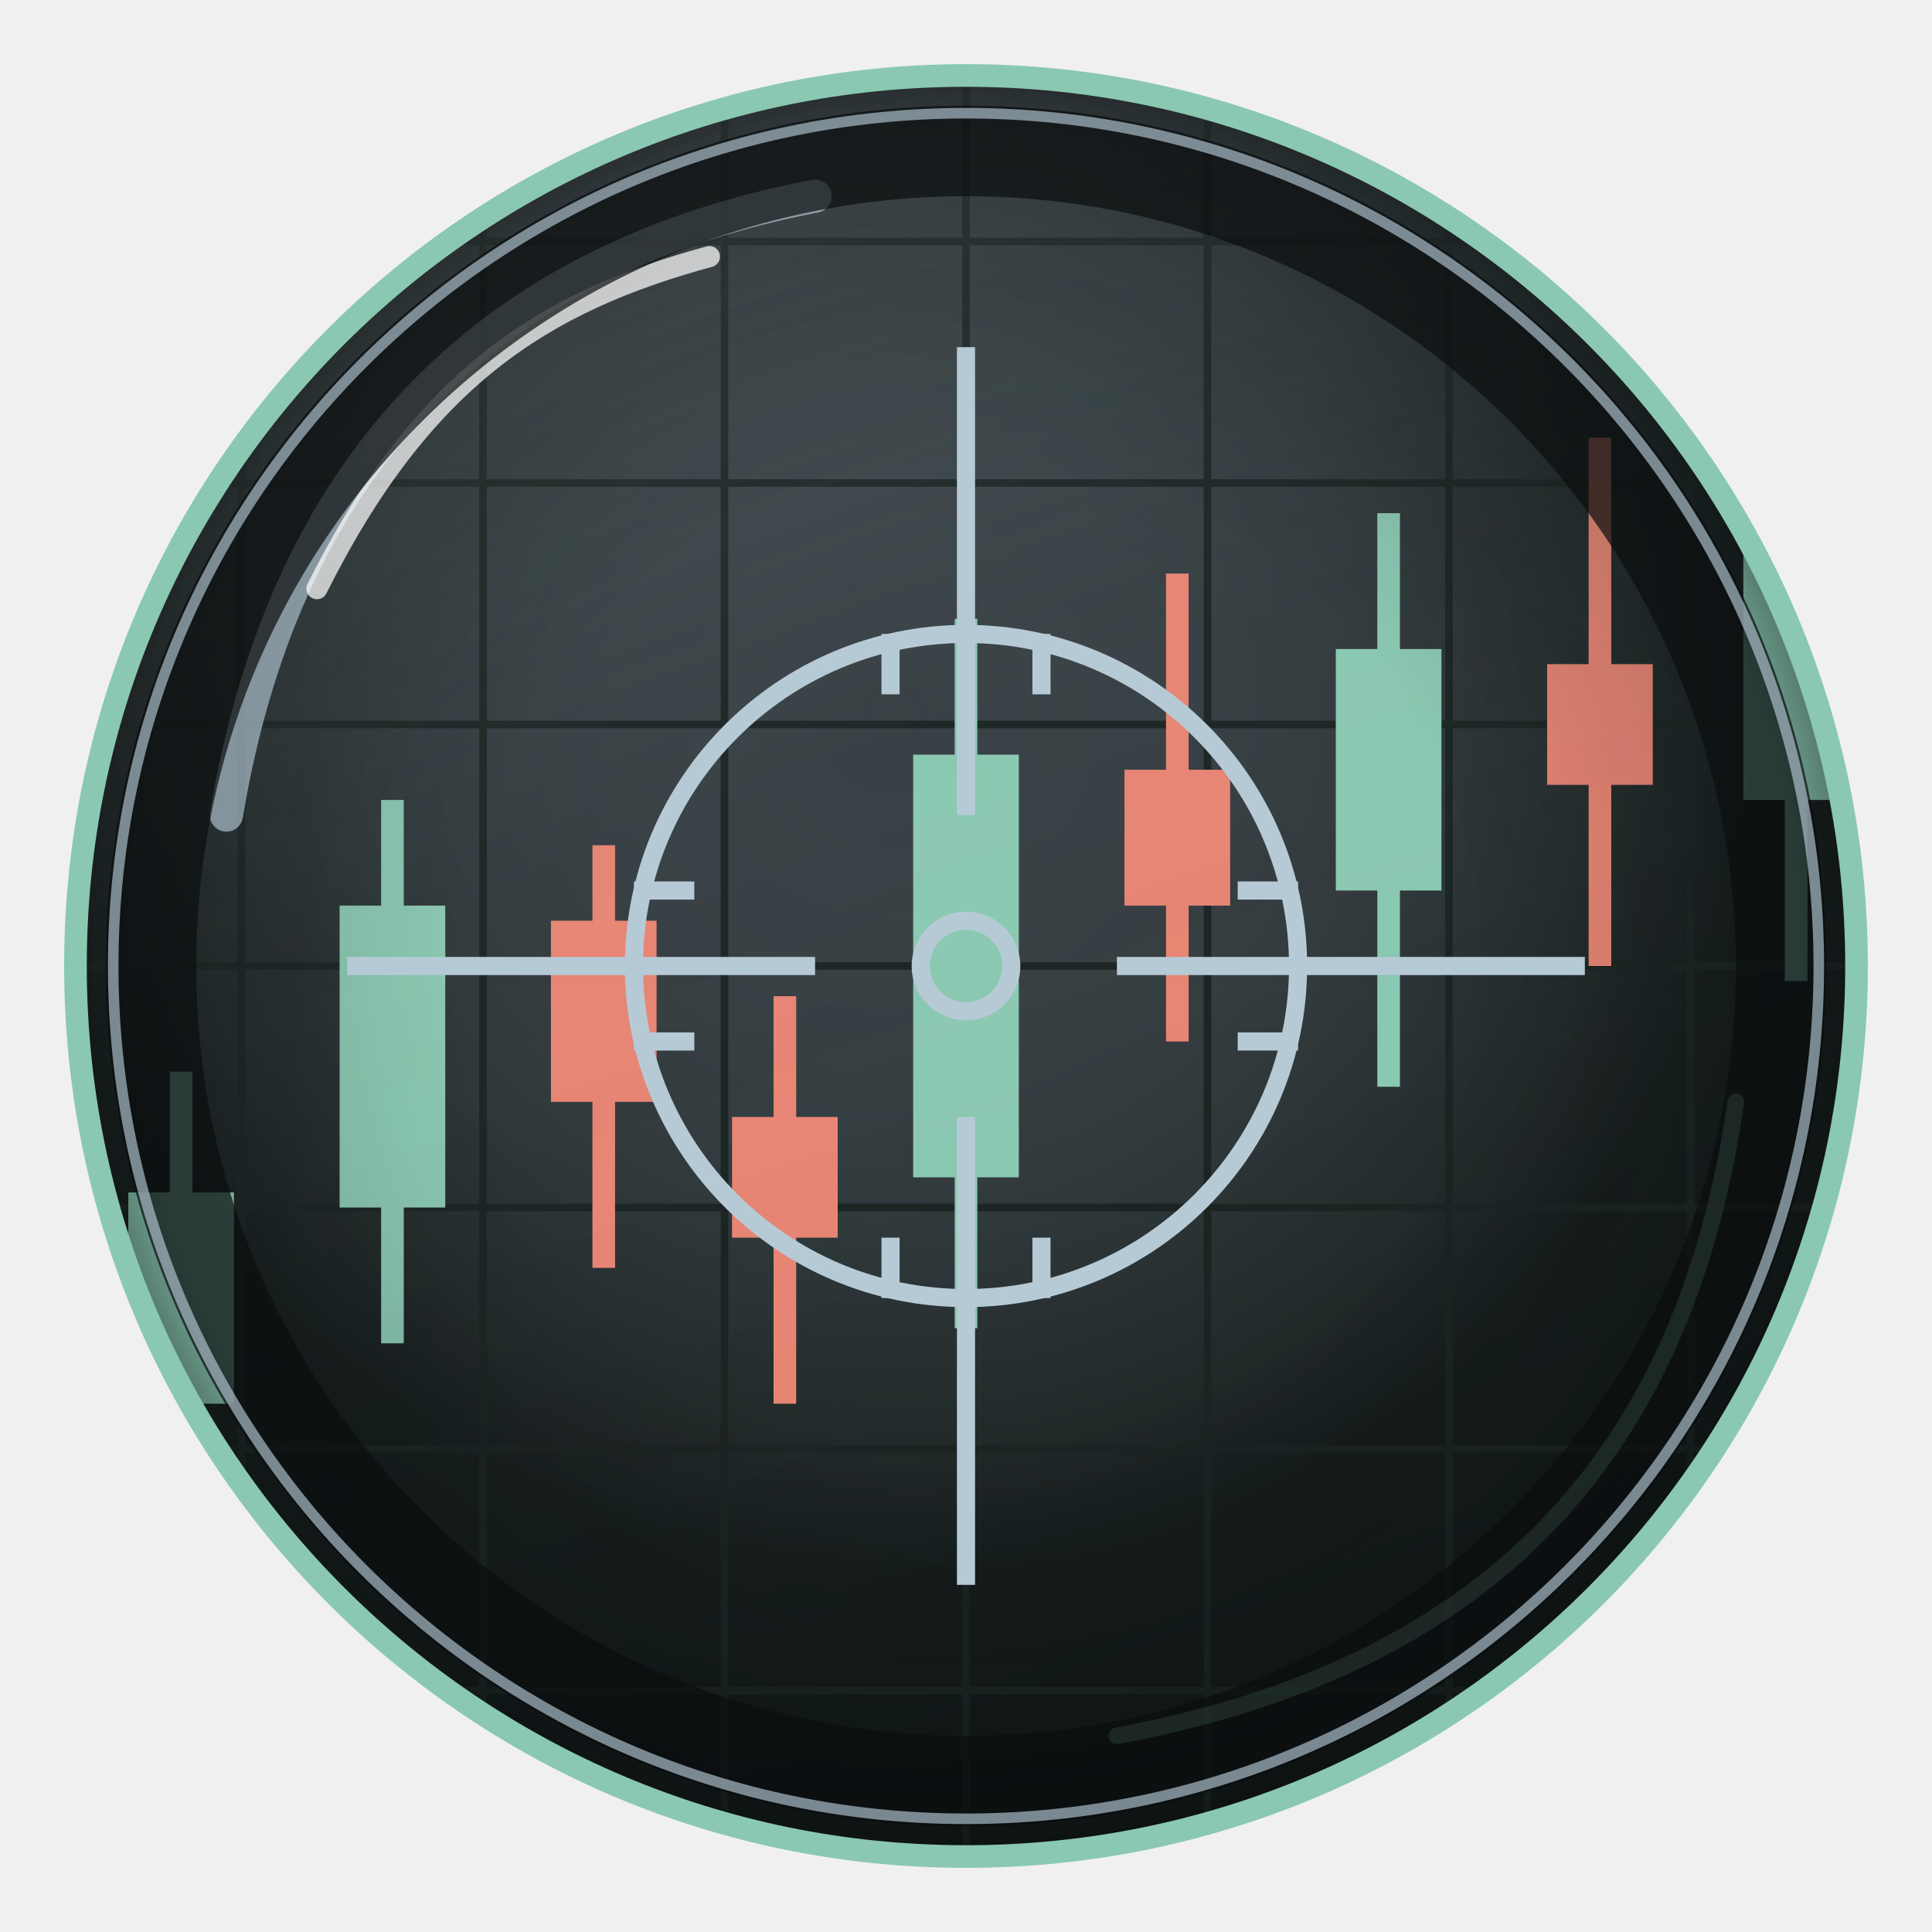
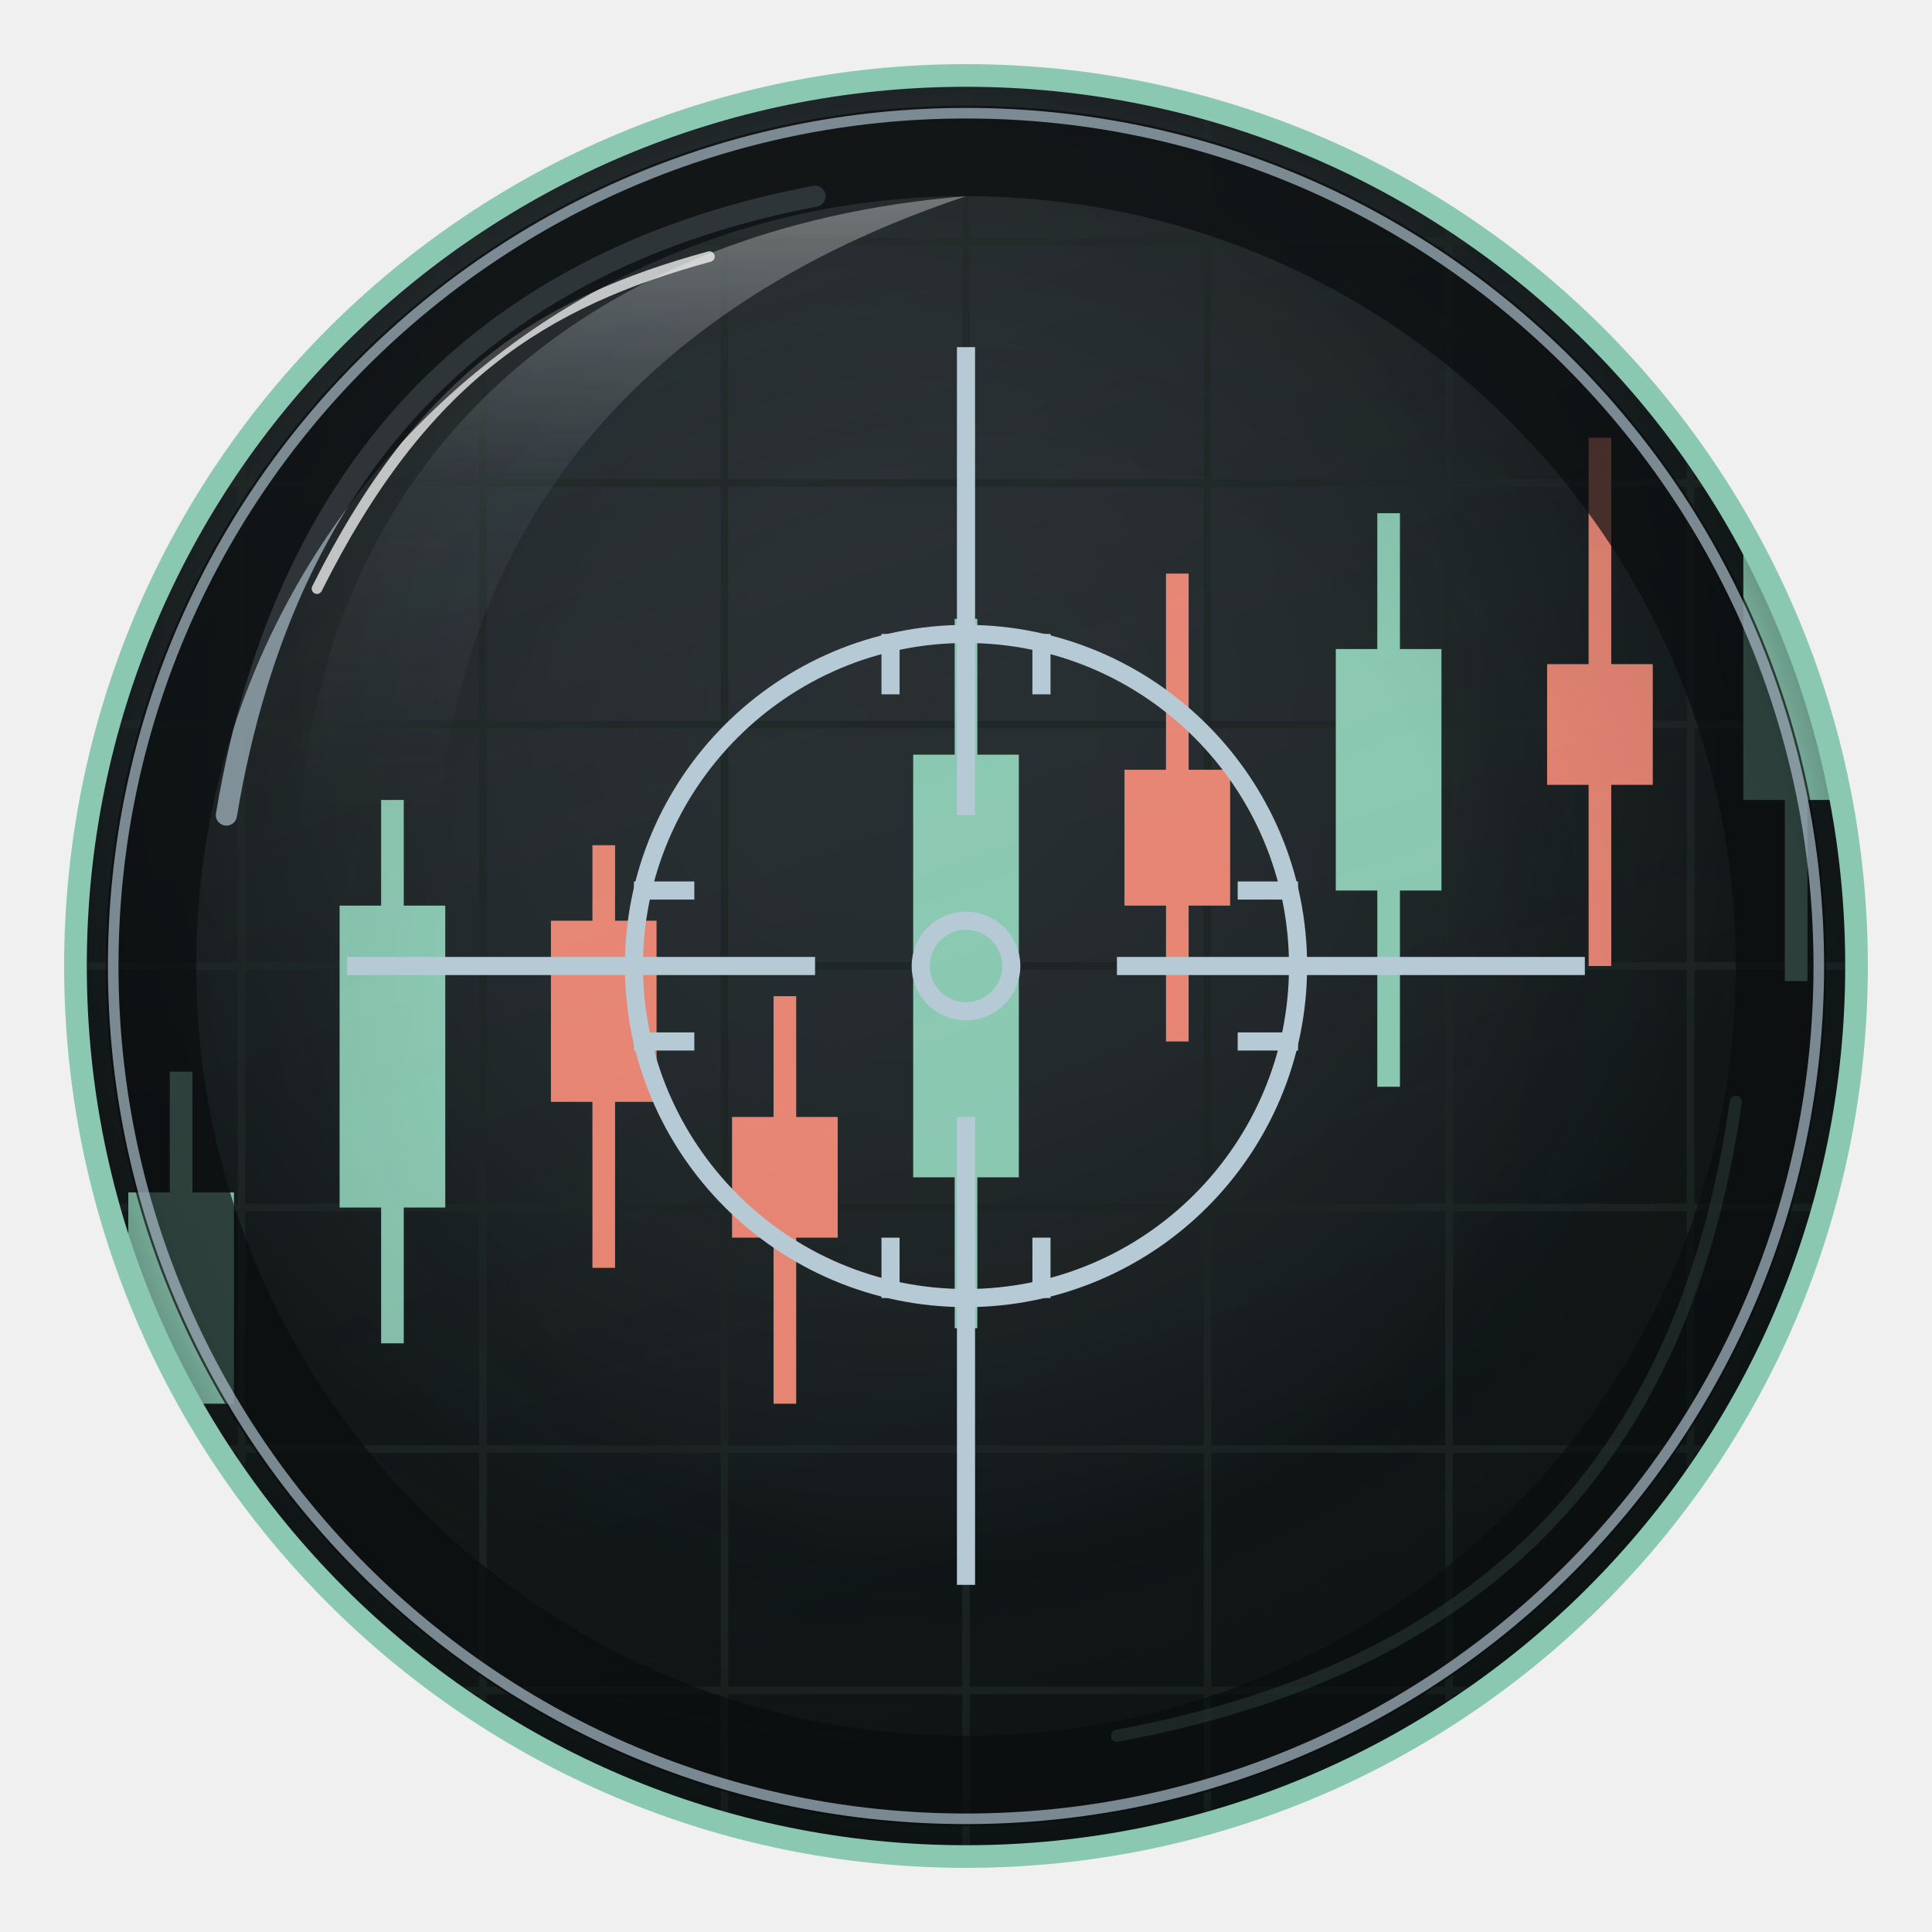
<svg xmlns="http://www.w3.org/2000/svg" width="352" height="352" viewBox="0 0 128 128">
  <defs>
    <clipPath id="scope">
      <rect x="5" y="5" width="118" height="118" rx="59" />
    </clipPath>
    <radialGradient id="glass-depth" cx="46%" cy="36%" r="74%">
-       <stop offset="0" stop-color="#B6CAD6" stop-opacity=".24" />
-       <stop offset=".65" stop-color="#192220" stop-opacity=".58" />
+       <stop offset="0" stop-color="#B6CAD6" stop-opacity=".14" />
+       <stop offset=".65" stop-color="#192220" stop-opacity=".30" />
      <stop offset="1" stop-color="#0A0E0F" />
    </radialGradient>
    <linearGradient id="glass-reflection" x1="0" y1="0" x2=".35" y2="1">
-       <stop offset="0" stop-color="#FFFFFF" stop-opacity=".16" />
+       <stop offset="0" stop-color="#FFFFFF" stop-opacity=".08" />
      <stop offset=".48" stop-color="#B6CAD6" stop-opacity=".035" />
      <stop offset="1" stop-color="#B6CAD6" stop-opacity="0" />
    </linearGradient>
    <radialGradient id="glass-edge" cx="50%" cy="50%" r="55%">
      <stop offset=".50" stop-color="#0A0E0F" stop-opacity="0" />
-       <stop offset=".84" stop-color="#0A0E0F" stop-opacity=".18" />
-       <stop offset="1" stop-color="#0A0E0F" stop-opacity=".96" />
+       <stop offset=".84" stop-color="#0A0E0F" stop-opacity=".10" />
+       <stop offset="1" stop-color="#0A0E0F" stop-opacity=".65" />
    </radialGradient>
+     <linearGradient id="glass-glint" x1="0" y1="0" x2="0" y2="1">
+       <stop offset="0" stop-color="#FFFFFF" stop-opacity=".35" />
+       <stop offset=".45" stop-color="#B6CAD6" stop-opacity=".08" />
+       <stop offset="1" stop-color="#B6CAD6" stop-opacity="0" />
+     </linearGradient>
  </defs>
  <rect x="5" y="5" width="118" height="118" rx="59" fill="#0A0E0F" />
  <rect x="5" y="5" width="118" height="118" rx="59" fill="url(#glass-depth)" />
  <g clip-path="url(#scope)">
    <path d="M5 16h118M16 5v118M5 32h118M32 5v118M5 48h118M48 5v118M5 64h118M64 5v118M5 80h118M80 5v118M5 96h118M96 5v118M5 112h118M112 5v118" fill="none" stroke="#192220" stroke-width=".5" />
    <g id="candles">
      <path d="M12 71V102" stroke="#8AC8B1" stroke-width="1.5" />
      <rect x="8.5" y="79" width="7" height="14" fill="#8AC8B1" />
      <path d="M26 53V89" stroke="#8AC8B1" stroke-width="1.5" />
      <rect x="22.5" y="60" width="7" height="20" fill="#8AC8B1" />
      <path d="M40 56V84" stroke="#E88472" stroke-width="1.5" />
      <rect x="36.5" y="61" width="7" height="12" fill="#E88472" />
      <path d="M52 66V93" stroke="#E88472" stroke-width="1.5" />
      <rect x="48.5" y="74" width="7" height="8" fill="#E88472" />
      <path d="M64 41V88" stroke="#8AC8B1" stroke-width="1.5" />
      <rect x="60.5" y="50" width="7" height="28" fill="#8AC8B1" />
      <path d="M78 38V69" stroke="#E88472" stroke-width="1.5" />
      <rect x="74.5" y="51" width="7" height="9" fill="#E88472" />
      <path d="M92 34V72" stroke="#8AC8B1" stroke-width="1.5" />
      <rect x="88.5" y="43" width="7" height="16" fill="#8AC8B1" />
      <path d="M106 29V64" stroke="#E88472" stroke-width="1.5" />
      <rect x="102.5" y="44" width="7" height="8" fill="#E88472" />
      <path d="M119 25V65" stroke="#8AC8B1" stroke-width="1.5" />
      <rect x="115.5" y="35" width="7" height="18" fill="#8AC8B1" />
    </g>
    <rect x="5" y="5" width="118" height="118" rx="59" fill="url(#glass-reflection)" />
    <rect x="5" y="5" width="118" height="118" rx="59" fill="url(#glass-edge)" />
-     <path d="M15 54C19 30 33 17 54 13" fill="none" stroke="#B6CAD6" stroke-width="2.2" stroke-linecap="round" opacity=".65" />
-     <path d="M21 39C28 25 36 20 47 17" fill="none" stroke="#FFFFFF" stroke-width="1.4" stroke-linecap="round" opacity=".72" />
-     <path d="M74 115C101 110 112 94 115 73" fill="none" stroke="#8AC8B1" stroke-width="1.1" stroke-linecap="round" opacity=".45" />
+     <path d="M20 53C22 30 39 15 64 13C43 20 31 34 29 54Z" fill="url(#glass-glint)" />
+     <path d="M15 54C19 30 33 17 54 13" fill="none" stroke="#B6CAD6" stroke-width="1.4" stroke-linecap="round" opacity="0.65" />
+     <path d="M21 39C28 25 36 20 47 17" fill="none" stroke="#FFFFFF" stroke-width="0.7" stroke-linecap="round" opacity="0.72" />
+     <path d="M74 115C101 110 112 94 115 73" fill="none" stroke="#8AC8B1" stroke-width="0.8" stroke-linecap="round" opacity="0.45" />
    <g transform="translate(0.000 0.000)" fill="none" stroke="#B6CAD6" stroke-width="1.2">
      <circle cx="64" cy="64" r="22" />
      <path d="M64 23v31M64 74v31M23 64h31M74 64h31M59 42v4M69 42v4M59 82v4M69 82v4M42 59h4M42 69h4M82 59h4M82 69h4" />
      <circle cx="64" cy="64" r="3" />
    </g>
  </g>
  <rect x="10" y="10" width="108" height="108" rx="54" fill="none" stroke="#0A0E0F" stroke-width="6" stroke-opacity=".7" />
  <rect x="5" y="5" width="118" height="118" rx="59" fill="none" stroke="#8AC8B1" stroke-width="1.5" />
-   <rect x="7.5" y="7.5" width="113" height="113" rx="56.5" fill="none" stroke="#B6CAD6" stroke-width=".7" stroke-opacity=".65" />
+   <rect x="7.5" y="7.5" width="113" height="113" rx="56.5" fill="none" stroke="#B6CAD6" stroke-width=".7" stroke-opacity="0.65" />
</svg>
